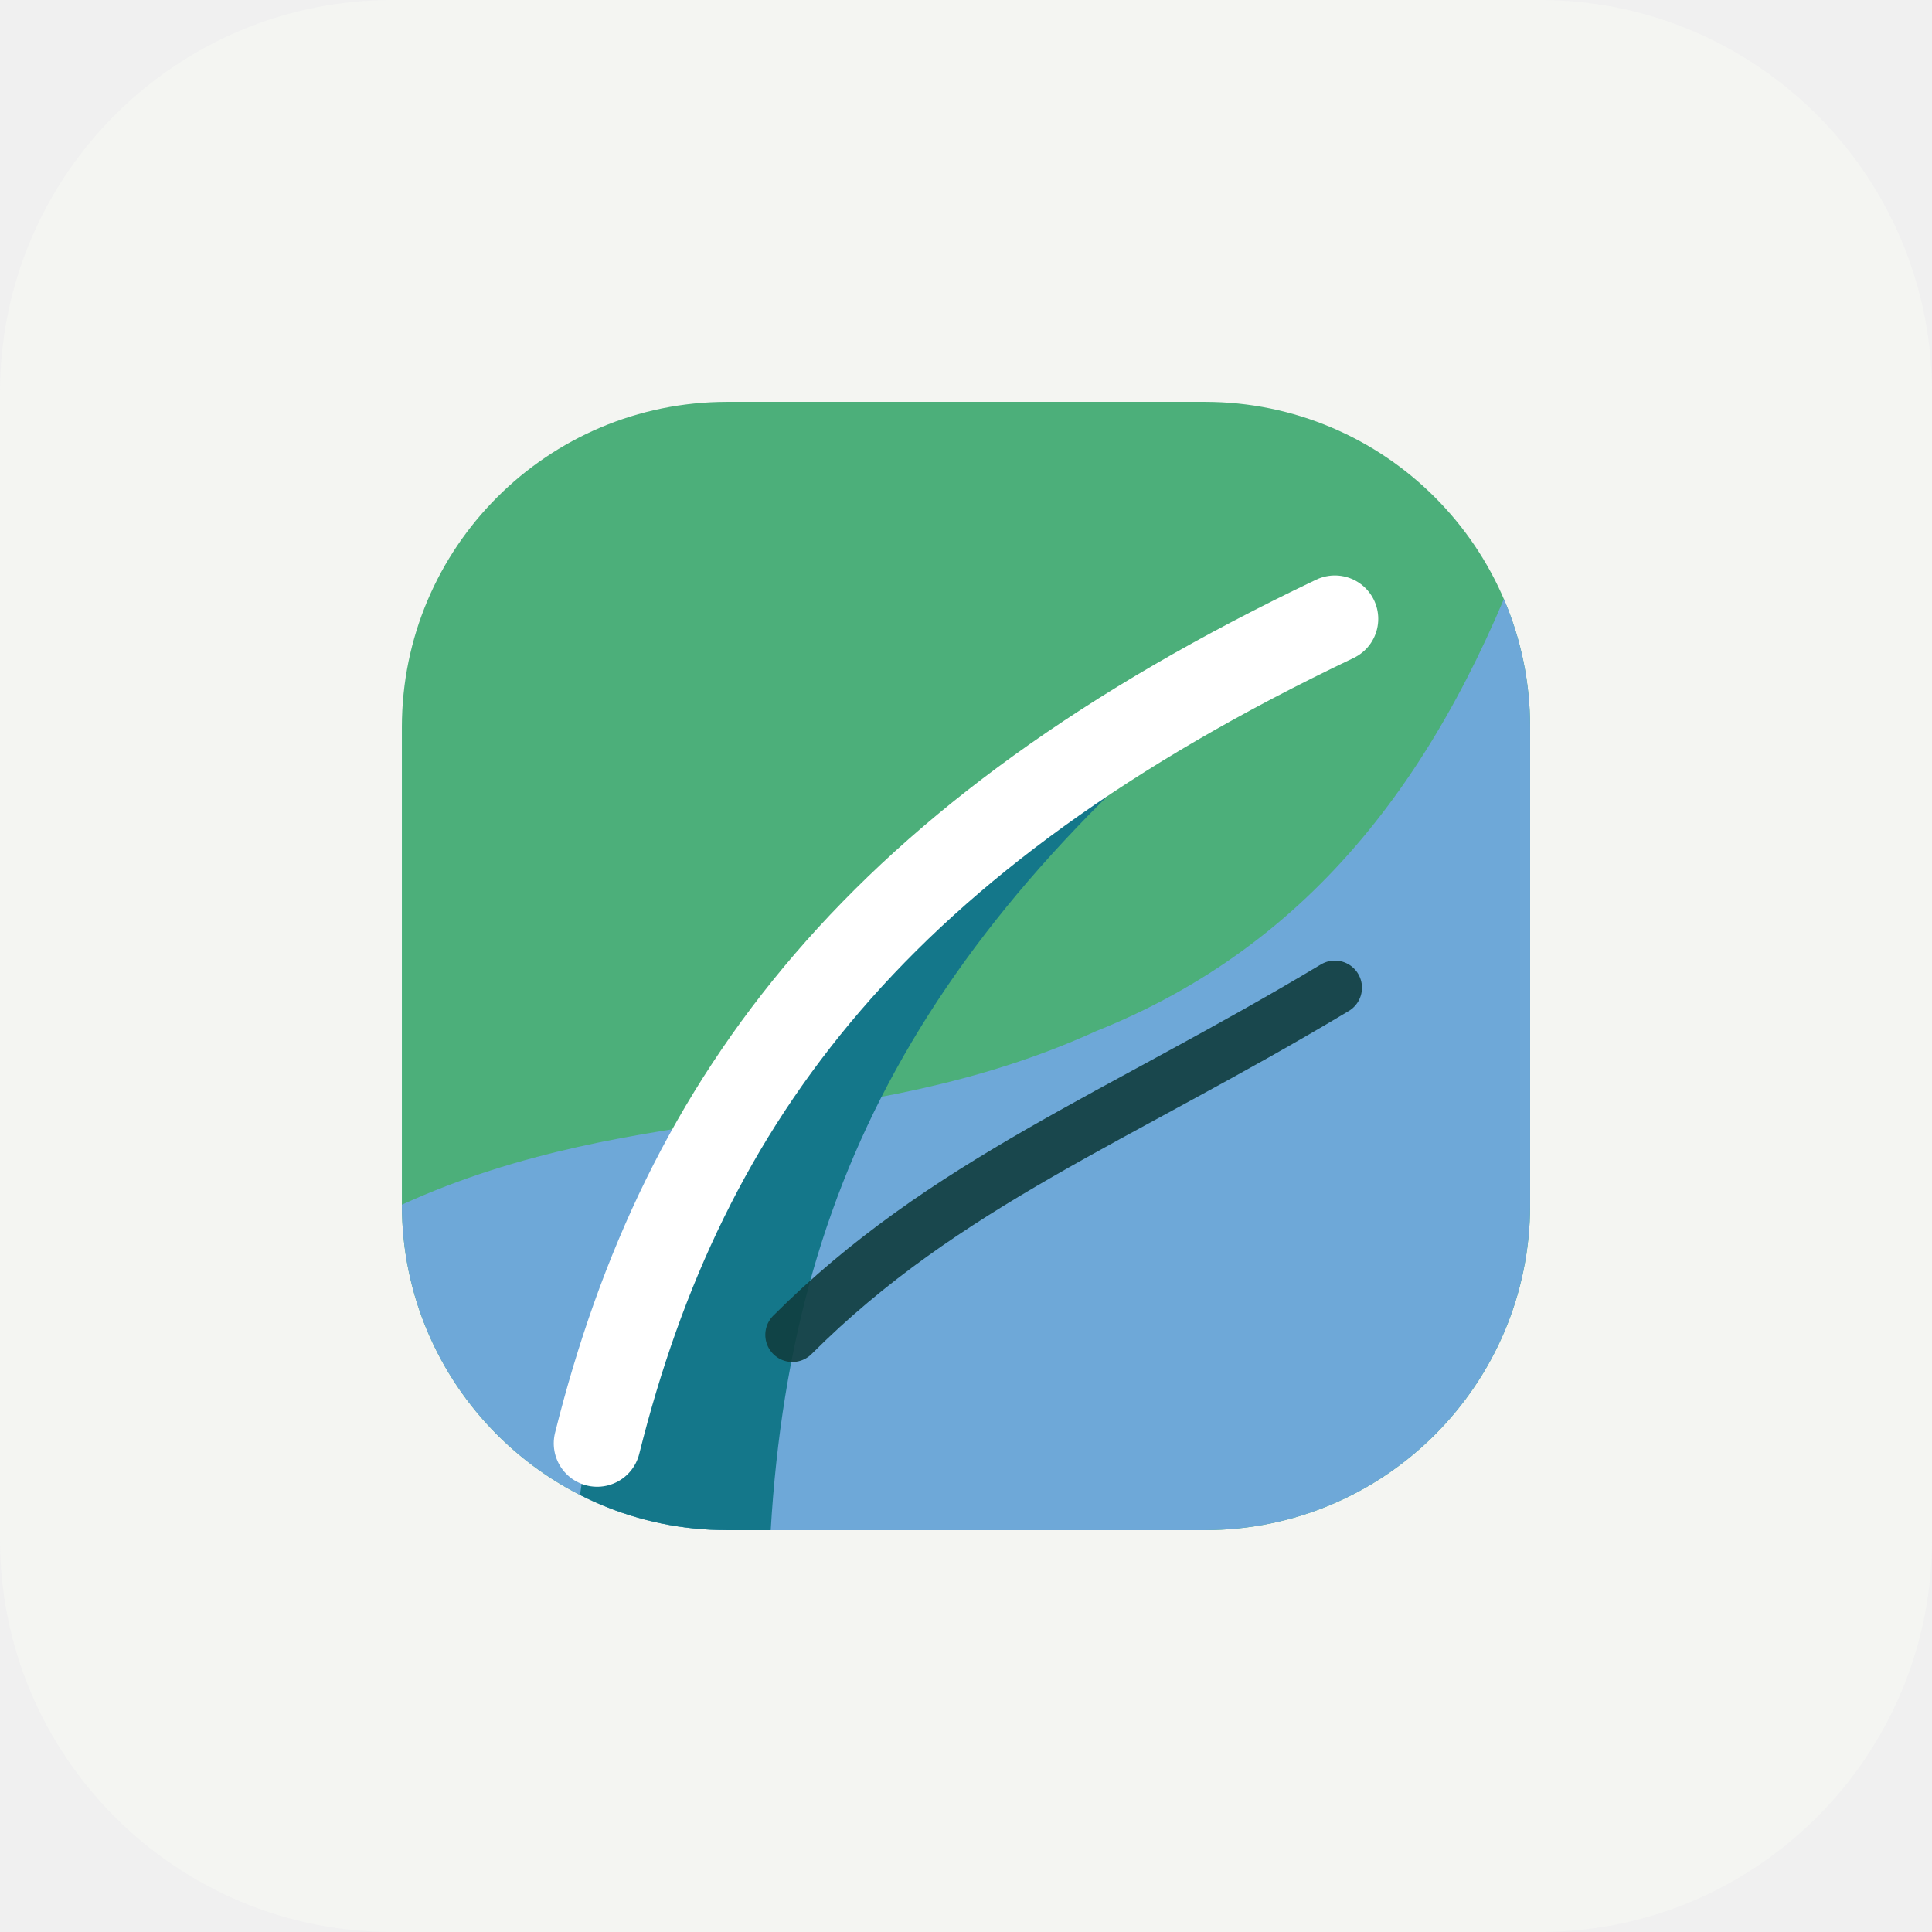
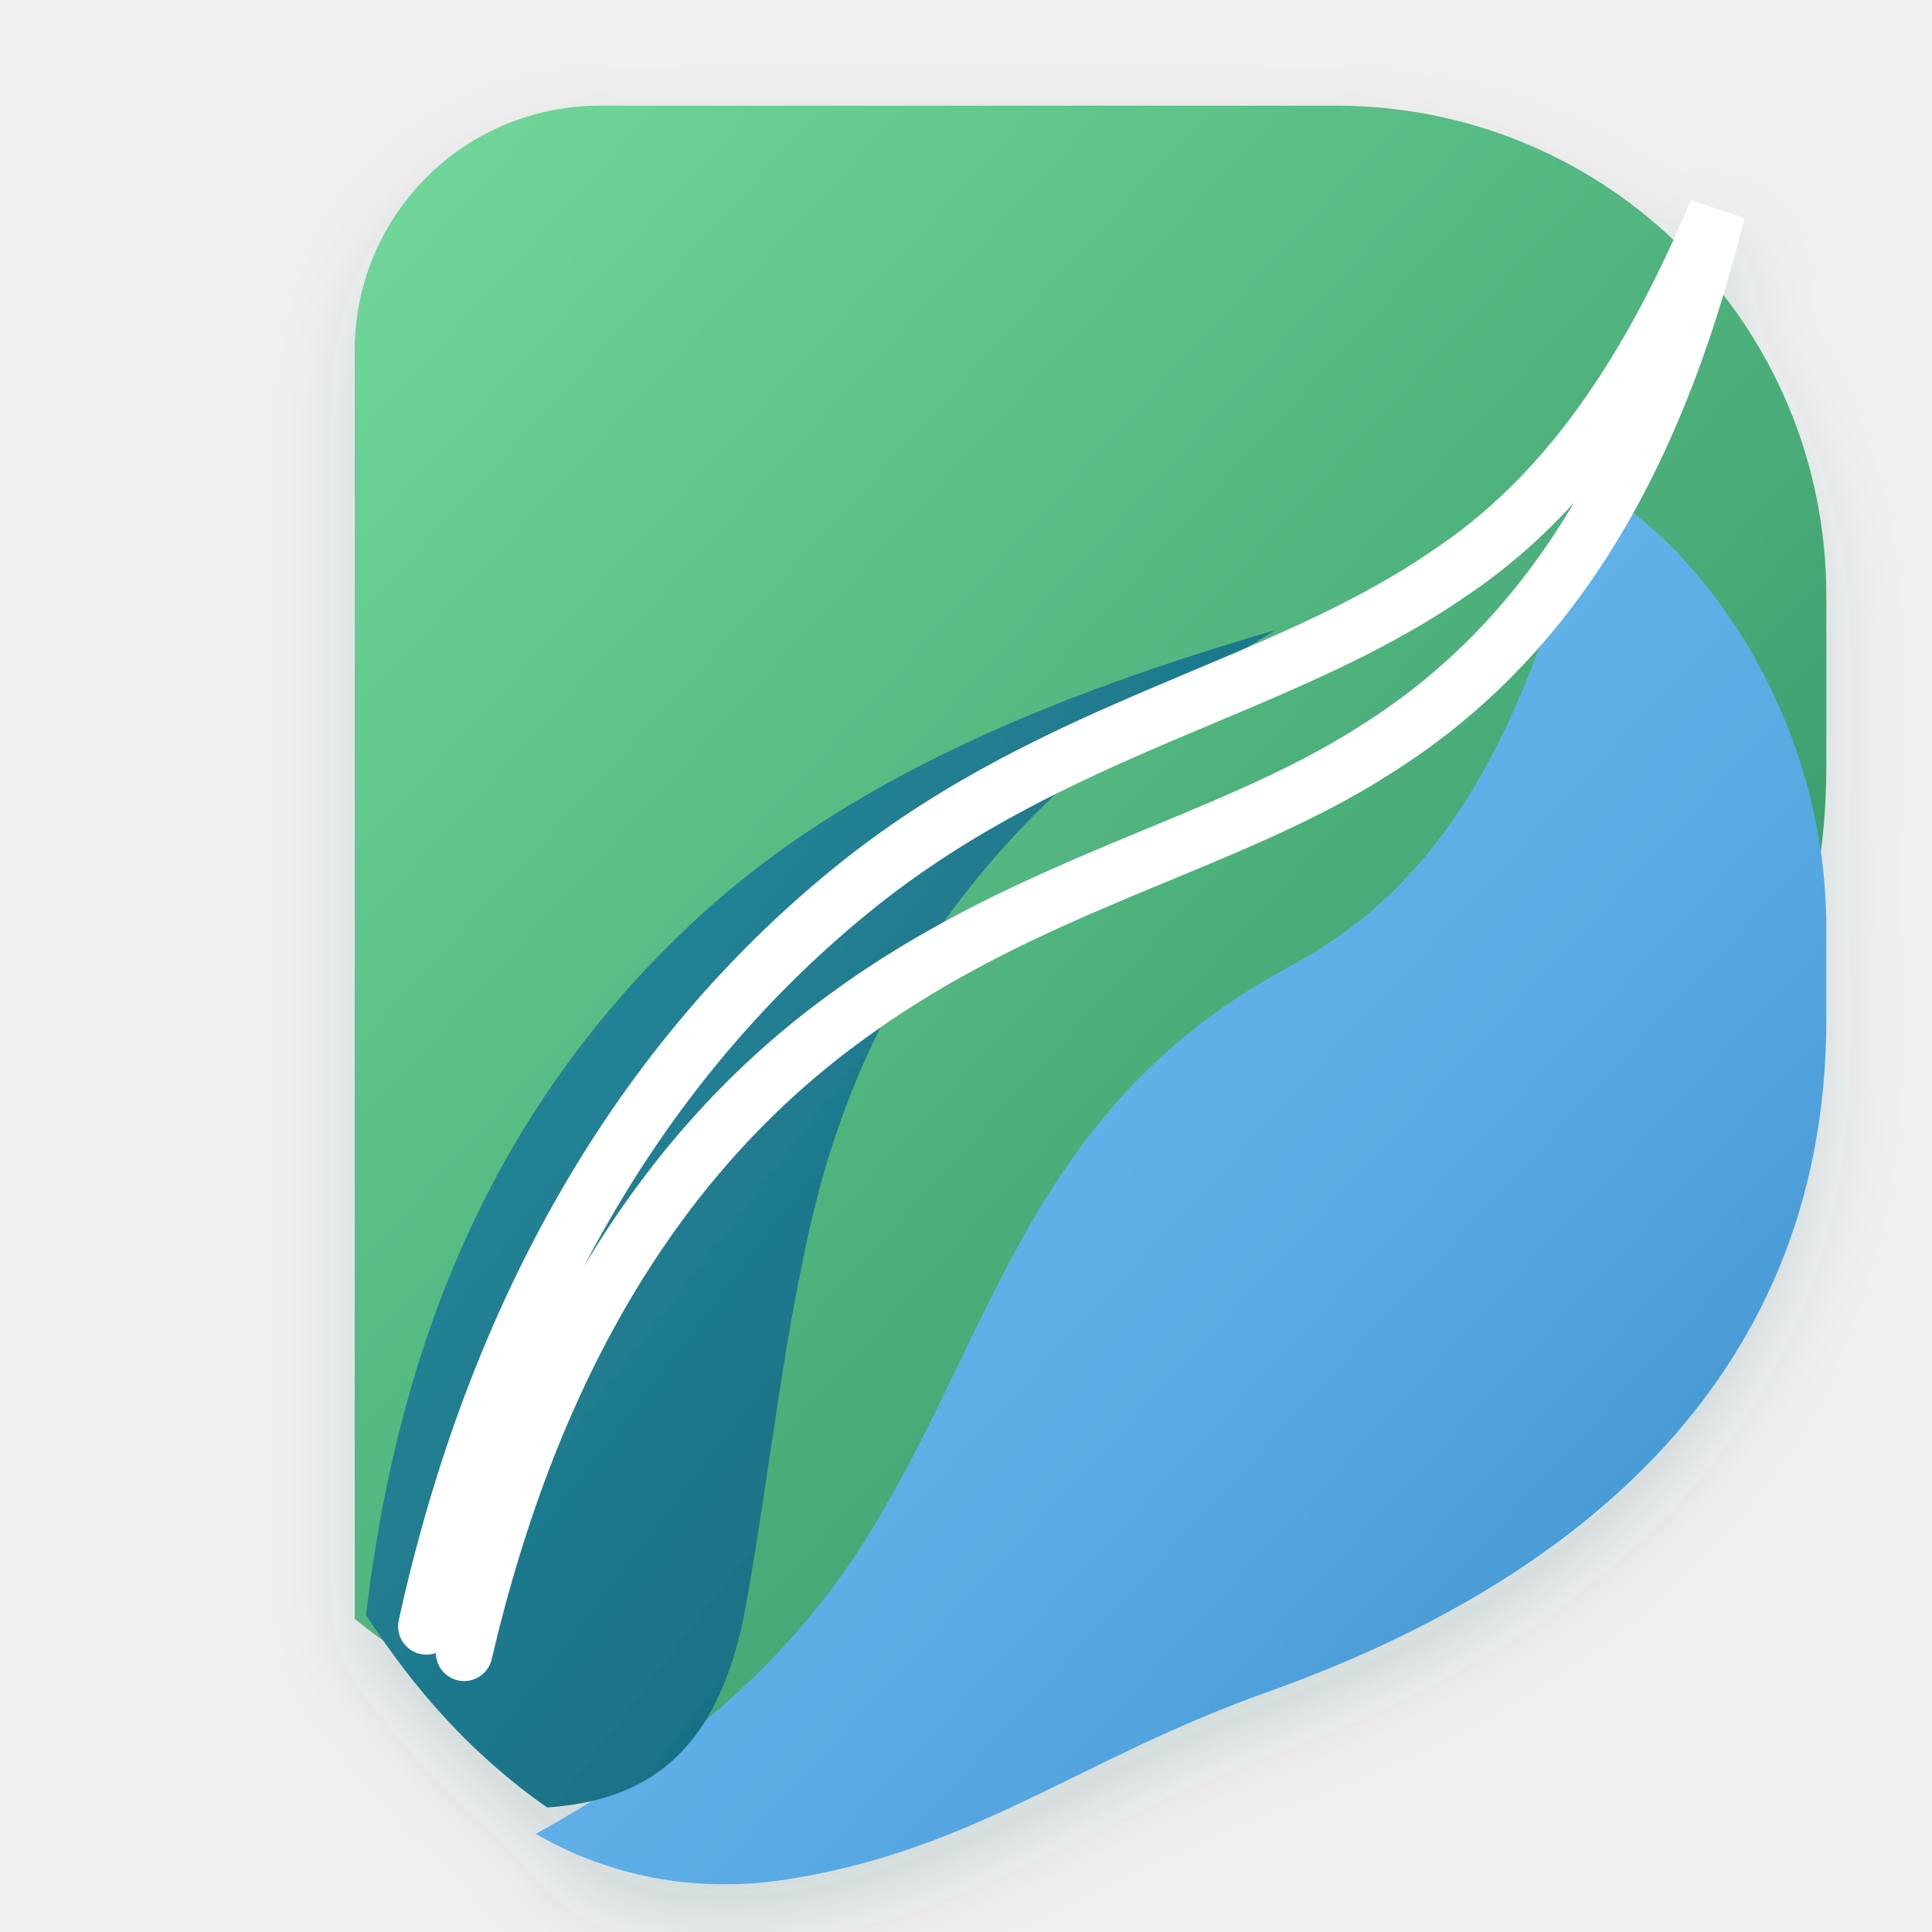
- <svg xmlns="http://www.w3.org/2000/svg" viewBox="0 0 512 512" role="img" aria-labelledby="title description">
-   <rect width="512" height="512" rx="104" fill="#F4F5F2" />
-   <g transform="translate(72 72) scale(5.75)">
-     <defs>
-       <clipPath id="app-mark-boundary">
-         <rect x="6" y="6" width="52" height="52" rx="15" />
-       </clipPath>
-     </defs>
-     <g clip-path="url(#app-mark-boundary)">
-       <rect x="6" y="6" width="52" height="52" rx="15" fill="#4CAF7A" />
-       <path d="M6 43c11-5 21-3 32-8 10-4 16-12 20-23v46H6Z" fill="#6EA8D8" />
-       <path d="M14 58c2-17 10-31 34-42-17 13-24 25-25 42Z" fill="#14778A" />
-       <path d="M15 54c4-16 13-28 34-38" fill="none" stroke="#FFFFFF" stroke-width="4" stroke-linecap="round" />
-       <path d="M24 49c7-7 15-10 25-16" fill="none" stroke="#0F3D3E" stroke-width="2.5" stroke-linecap="round" opacity=".9" />
-     </g>
+ <svg xmlns="http://www.w3.org/2000/svg" viewBox="0 0 512 512" role="img" aria-labelledby="title desc">
+   <defs>
+     <linearGradient id="green" x1="0" y1="0" x2="1" y2="1">
+       <stop offset="0" stop-color="#73D99C" />
+       <stop offset="0.55" stop-color="#4CAF7A" />
+       <stop offset="1" stop-color="#238760" />
+     </linearGradient>
+     <linearGradient id="blue" x1="0.05" y1="0.05" x2="0.95" y2="0.95">
+       <stop offset="0" stop-color="#78C4F2" />
+       <stop offset="0.62" stop-color="#58A9E3" />
+       <stop offset="1" stop-color="#3C8EC9" />
+     </linearGradient>
+     <linearGradient id="teal" x1="0" y1="0" x2="1" y2="1">
+       <stop offset="0" stop-color="#2E91A2" />
+       <stop offset="1" stop-color="#0E6077" />
+     </linearGradient>
+     <filter id="soft" x="-20%" y="-20%" width="140%" height="145%">
+       <feDropShadow dx="0" dy="10" stdDeviation="10" flood-color="#0F3D3E" flood-opacity=".14" />
+     </filter>
+   </defs>
+   <g filter="url(#soft)">
+     <path d="M94 93c0-36 29-65 65-65h195c72 0 130 58 130 130v45c0 90-65 143-132 169-55 21-80 57-141 79-43 16-84 5-117-22V93z" fill="url(#green)" />
+     <path d="M421 128c31 17 63 63 63 118v24c0 99-72 151-147 178-51 18-78 42-128 50-25 4-48-1-67-12 34-19 65-42 88-79 34-55 43-114 112-151 37-20 61-55 79-128z" fill="url(#blue)" />
+     <path d="M145 479c-20-14-35-31-48-51 9-76 36-136 86-183 36-34 86-58 155-78-70 42-104 89-120 145-10 36-14 80-21 117-7 33-23 48-52 50z" fill="url(#teal)" />
+     <path d="M113 431c18-82 56-150 115-197 53-42 111-51 156-82 30-20 52-51 71-96-17 69-46 115-91 143-39 25-91 35-139 70-50 36-84 92-102 169" fill="none" stroke="#FFFFFF" stroke-width="15" stroke-linecap="round" />
  </g>
</svg>
